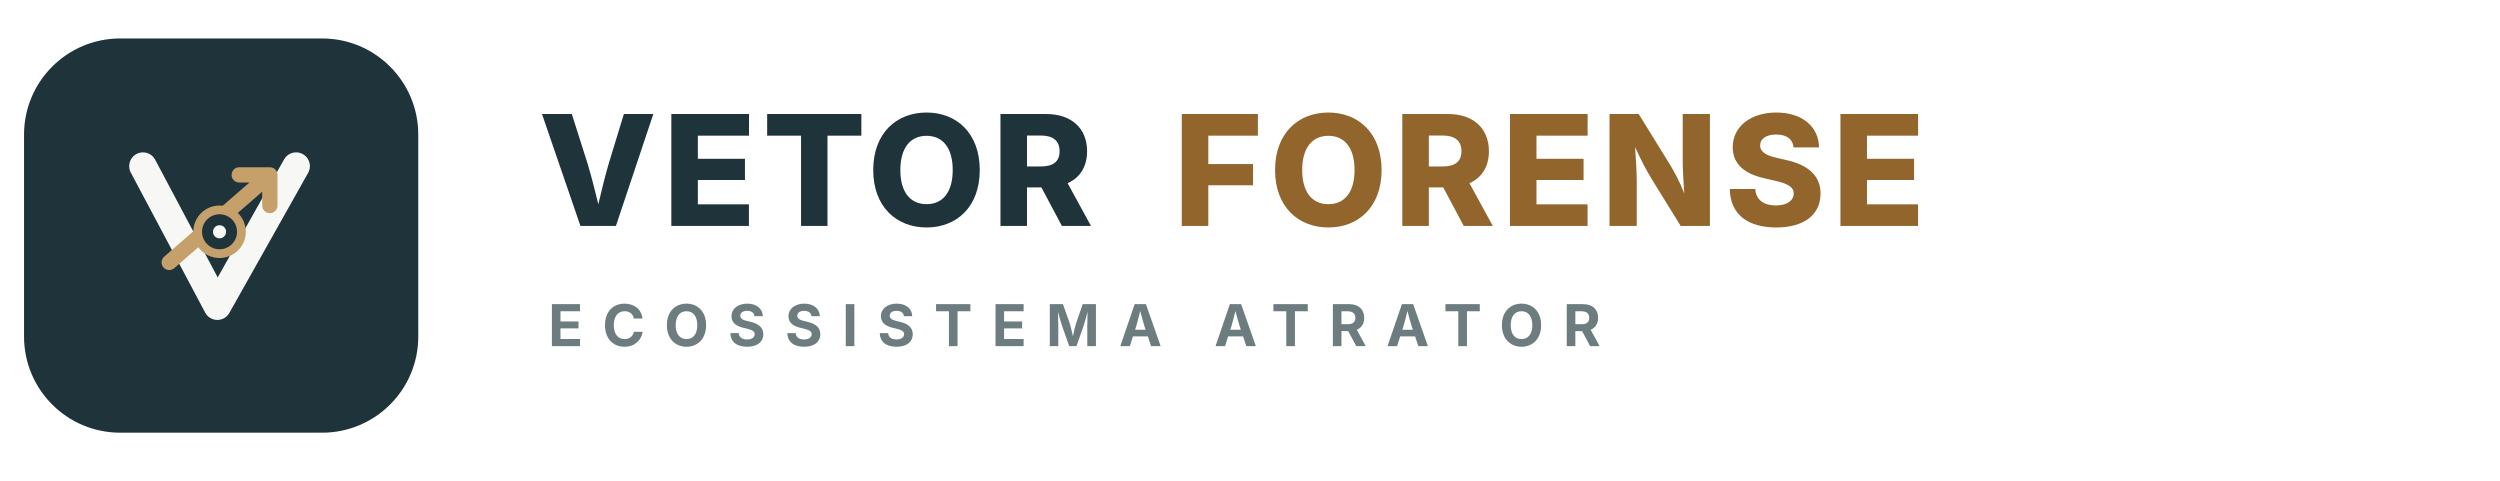
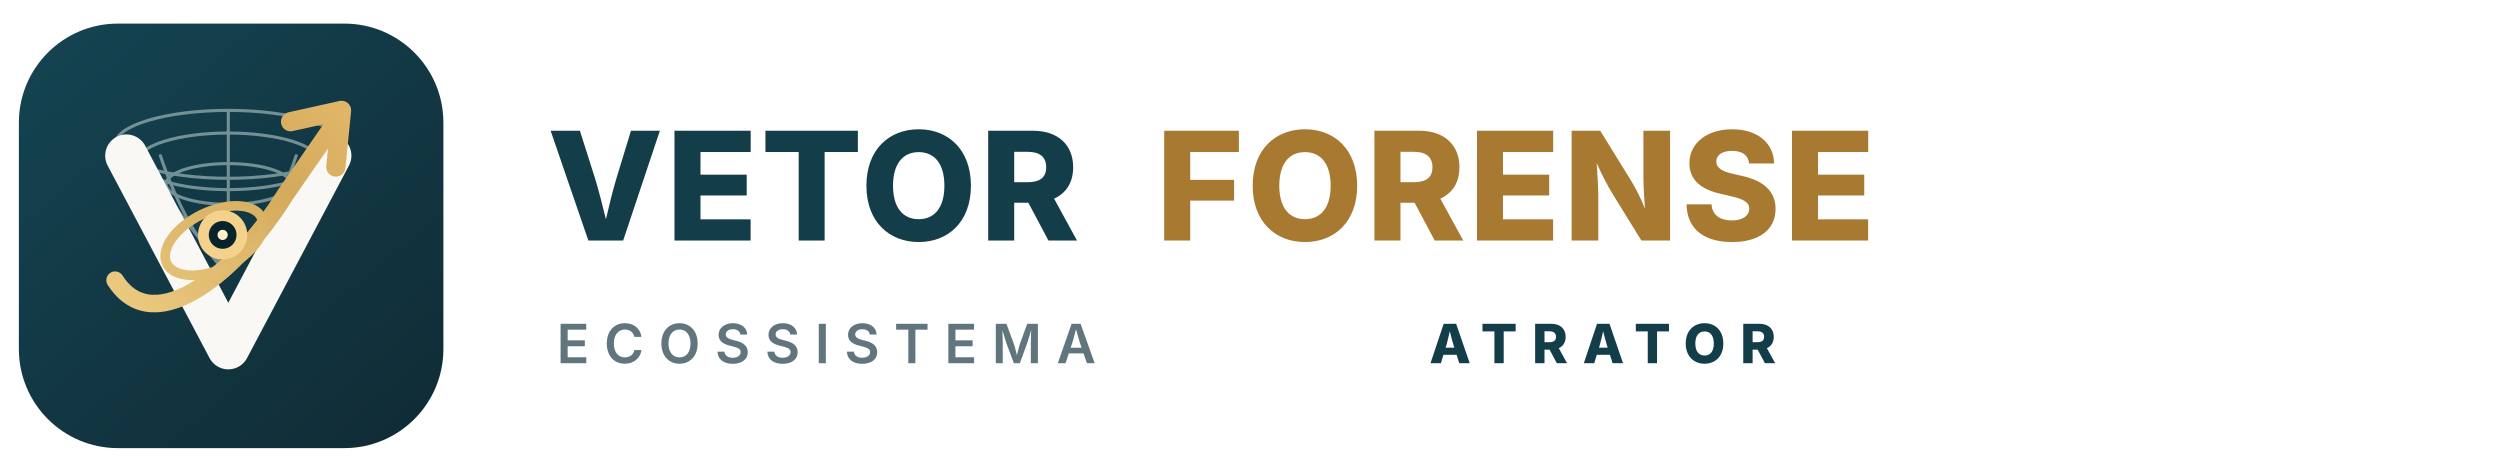
- <svg xmlns="http://www.w3.org/2000/svg" viewBox="0 0 520 100" role="img" aria-label="Vetor Forense — Ecossistema ATRATOR">
-   <rect x="5" y="8" width="82" height="82" rx="20" fill="#1E333A" />
-   <g transform="translate(17 20) scale(.91)">
-     <path d="M14 16 31 48 49 16" fill="none" stroke="#F7F8F5" stroke-linecap="round" stroke-linejoin="round" stroke-width="6.3" />
-     <path d="M20 38 43 18m-7 0h7v7" fill="none" stroke="#C5A06A" stroke-linecap="round" stroke-linejoin="round" stroke-width="3.5" />
-     <circle cx="31.5" cy="31" r="5" fill="#1E333A" stroke="#C5A06A" stroke-width="2" />
-     <circle cx="31.5" cy="31" r="1.5" fill="#F7F8F5" />
+ <svg xmlns="http://www.w3.org/2000/svg" viewBox="0 0 530 100" role="img" aria-label="Vetor Forense — Ecossistema ATRATOR">
+   <defs>
+     <linearGradient id="tile" x1="4" y1="0" x2="88" y2="99" gradientUnits="userSpaceOnUse">
+       <stop stop-color="#144553" />
+       <stop offset="1" stop-color="#102b35" />
+     </linearGradient>
+     <linearGradient id="gold" x1="12" y1="70" x2="78" y2="12" gradientUnits="userSpaceOnUse">
+       <stop stop-color="#F5D891" />
+       <stop offset=".6" stop-color="#D4AA5C" />
+       <stop offset="1" stop-color="#F0C477" />
+     </linearGradient>
+   </defs>
+   <rect x="4" y="5" width="90" height="90" rx="21" fill="url(#tile)" />
+   <g transform="translate(10 9) scale(1.2)">
+     <g fill="none" stroke="#A9C0C1" stroke-linecap="round" stroke-width=".55" opacity=".64">
+       <ellipse cx="32" cy="18" rx="20" ry="6" />
+       <ellipse cx="32" cy="21" rx="16" ry="5" />
+       <ellipse cx="32" cy="25" rx="11" ry="3.6" />
+       <path d="M12 18c5 1 12 15 20 22 7-7 15-21 20-22M20 20c3 9 7 16 12 21 5-5 9-12 12-21M32 12v29" />
+     </g>
+     <path d="M14 20 32 54 50 20" fill="none" stroke="#F9F8F4" stroke-width="7.5" stroke-linecap="round" stroke-linejoin="round" />
+     <g stroke="url(#gold)" fill="none" stroke-linecap="round" stroke-linejoin="round">
+       <path d="M12 42C19 53 34 40 42 27l9-13" stroke-width="3.1" />
+       <path d="m43 14 9-2-1 10" stroke-width="3.4" />
+       <ellipse cx="29.5" cy="35" rx="9.3" ry="5.1" transform="rotate(-26 29.5 35)" stroke-width="1.7" />
+     </g>
+     <circle cx="31" cy="34" r="3.4" fill="#09232B" stroke="#F4D28C" stroke-width="1.9" />
+     <circle cx="31" cy="34" r=".9" fill="#FFF1CB" />
  </g>
-   <text x="112" y="47" font-family="Inter,Arial,sans-serif" font-size="32" font-weight="800" letter-spacing="1.2" fill="#1E333A">VETOR</text>
-   <text x="244" y="47" font-family="Inter,Arial,sans-serif" font-size="32" font-weight="800" letter-spacing="1.2" fill="#91652C">FORENSE</text>
-   <text x="114" y="72" font-family="Inter,Arial,sans-serif" font-size="12" font-weight="700" letter-spacing="4" fill="#6C7C7F">ECOSSISTEMA ATRATOR</text>
+   <text x="116" y="51" font-family="Inter, Arial, sans-serif" font-size="32" font-weight="800" letter-spacing=".55" fill="#143D4A">VETOR</text>
+   <text x="245" y="51" font-family="Inter, Arial, sans-serif" font-size="32" font-weight="800" letter-spacing=".55" fill="#A87931">FORENSE</text>
+   <text x="118" y="77" font-family="Inter,Arial,sans-serif" font-size="11.5" font-weight="600" letter-spacing="3.1" fill="#60757D">ECOSSISTEMA</text>
+   <text x="303" y="77" font-family="Inter,Arial,sans-serif" font-size="11.5" font-weight="800" letter-spacing="3.1" fill="#143D4A">ATRATOR</text>
</svg>
